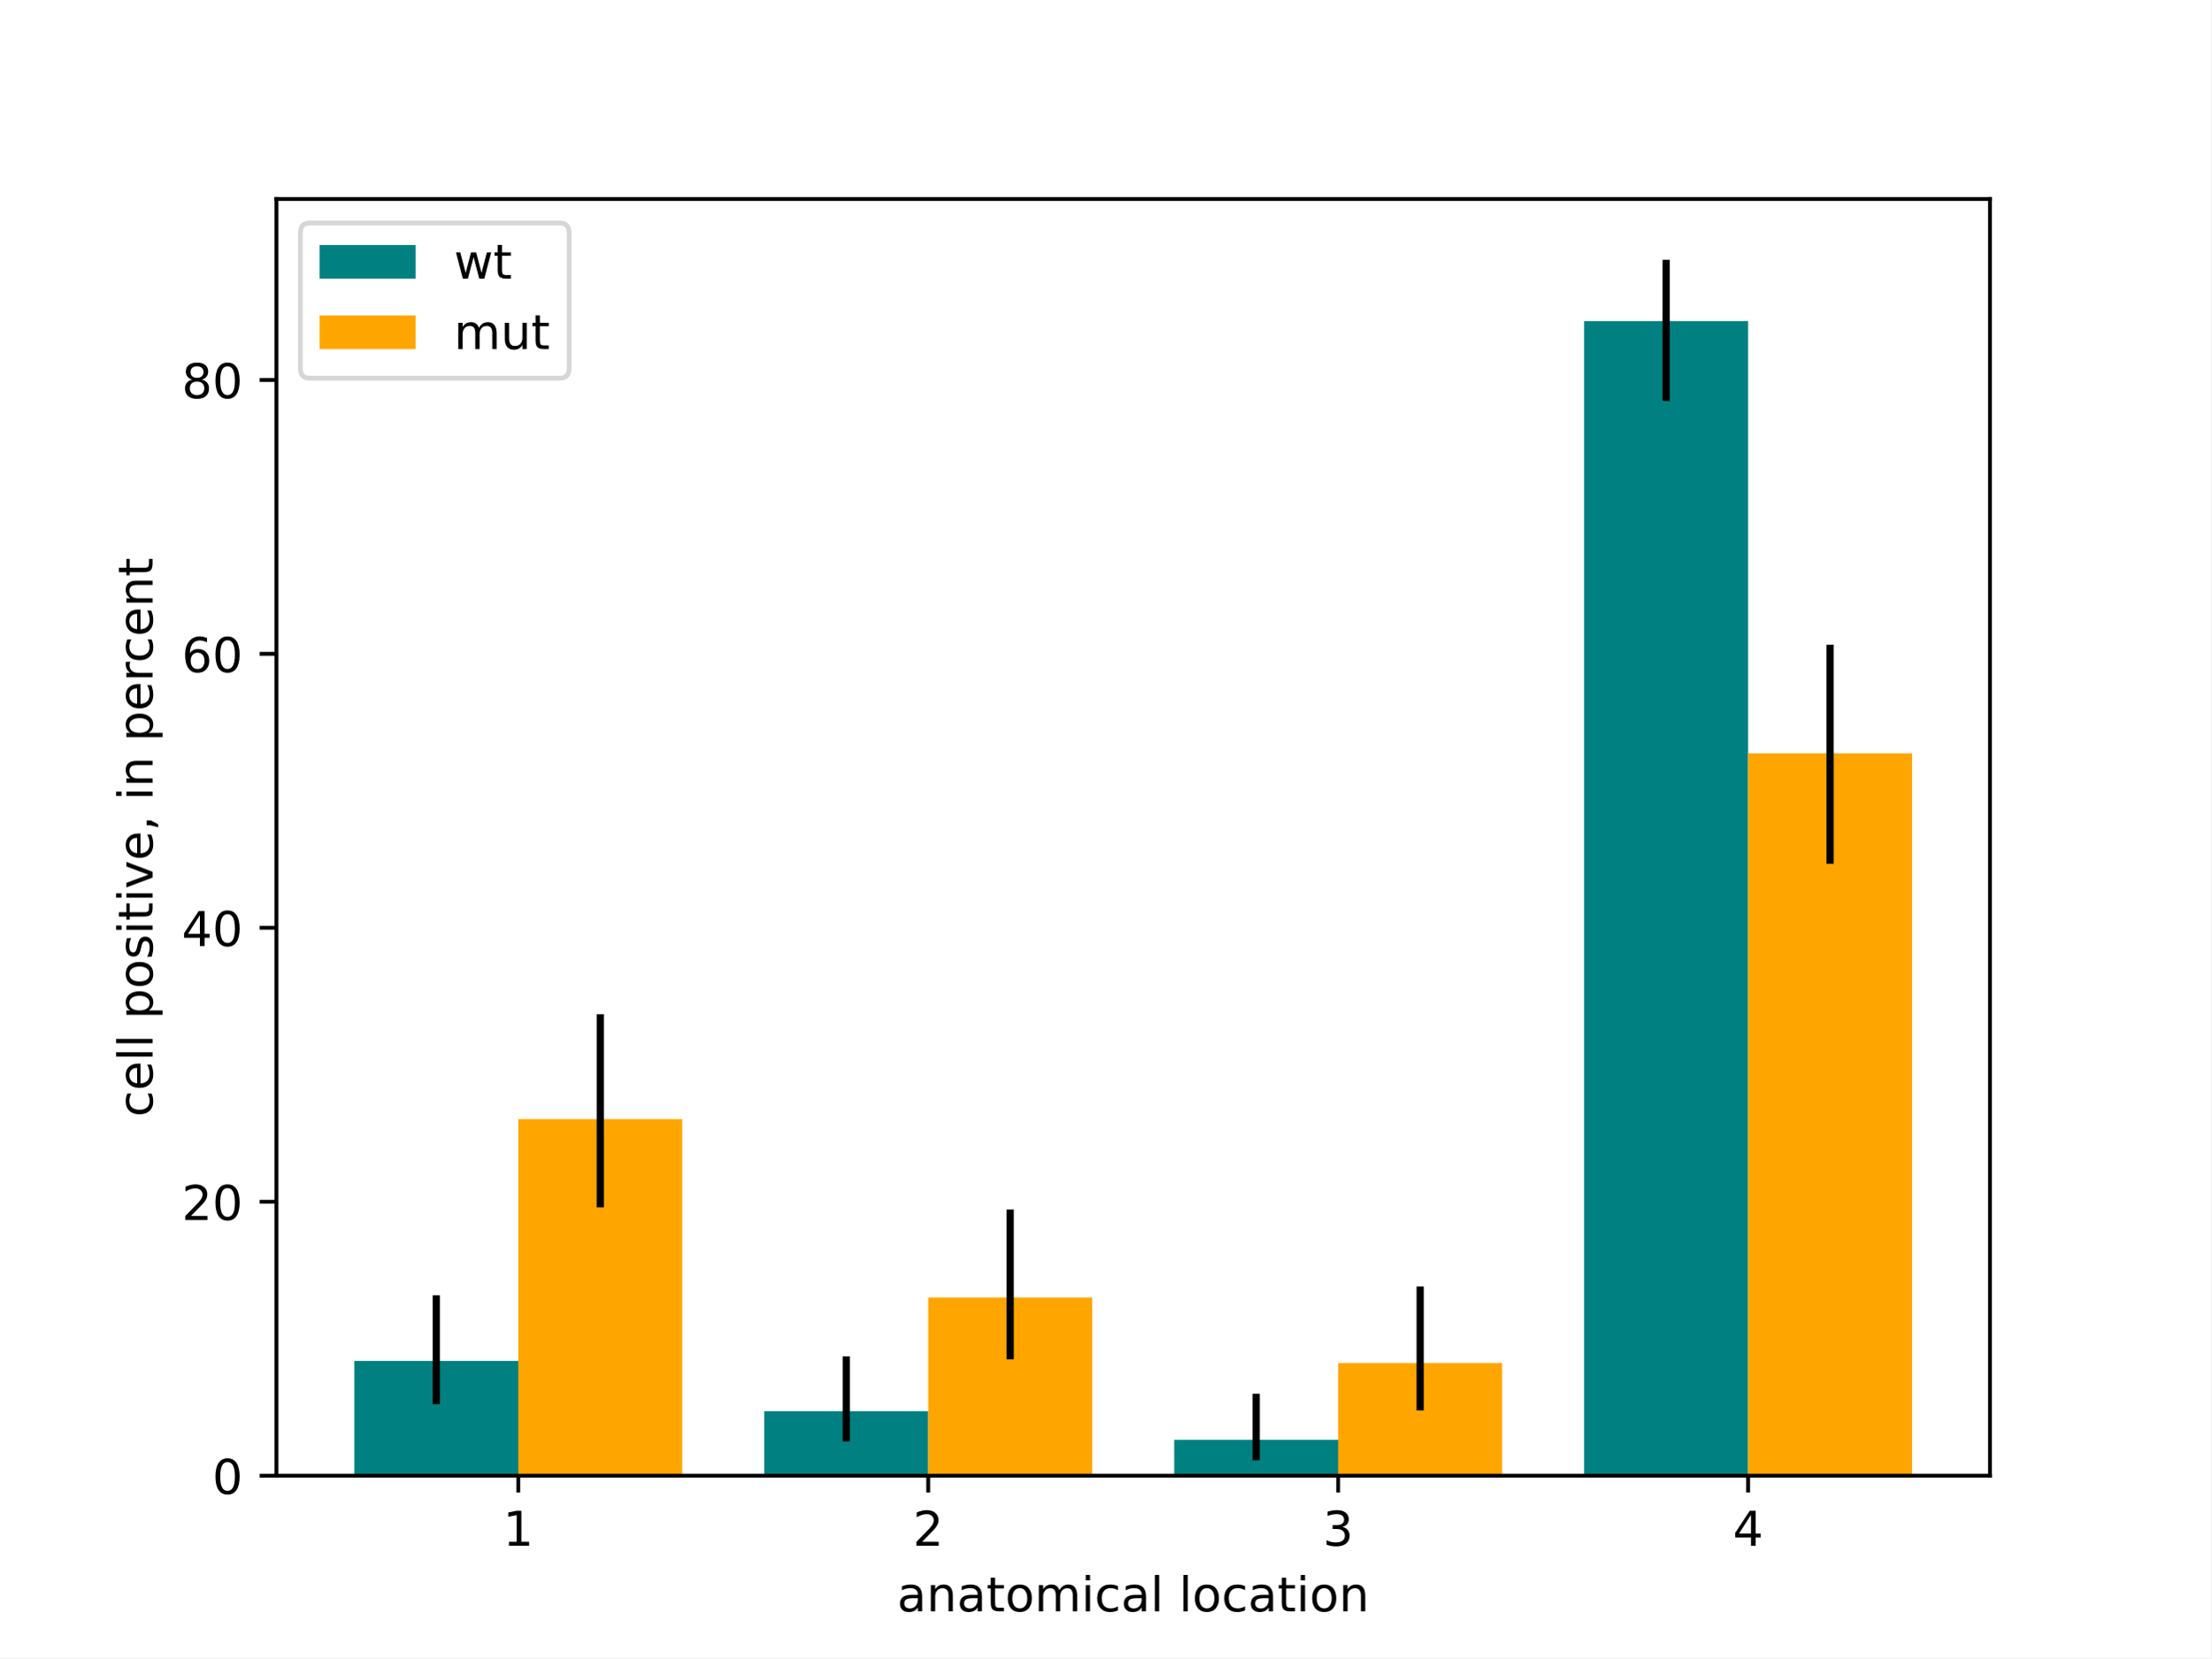
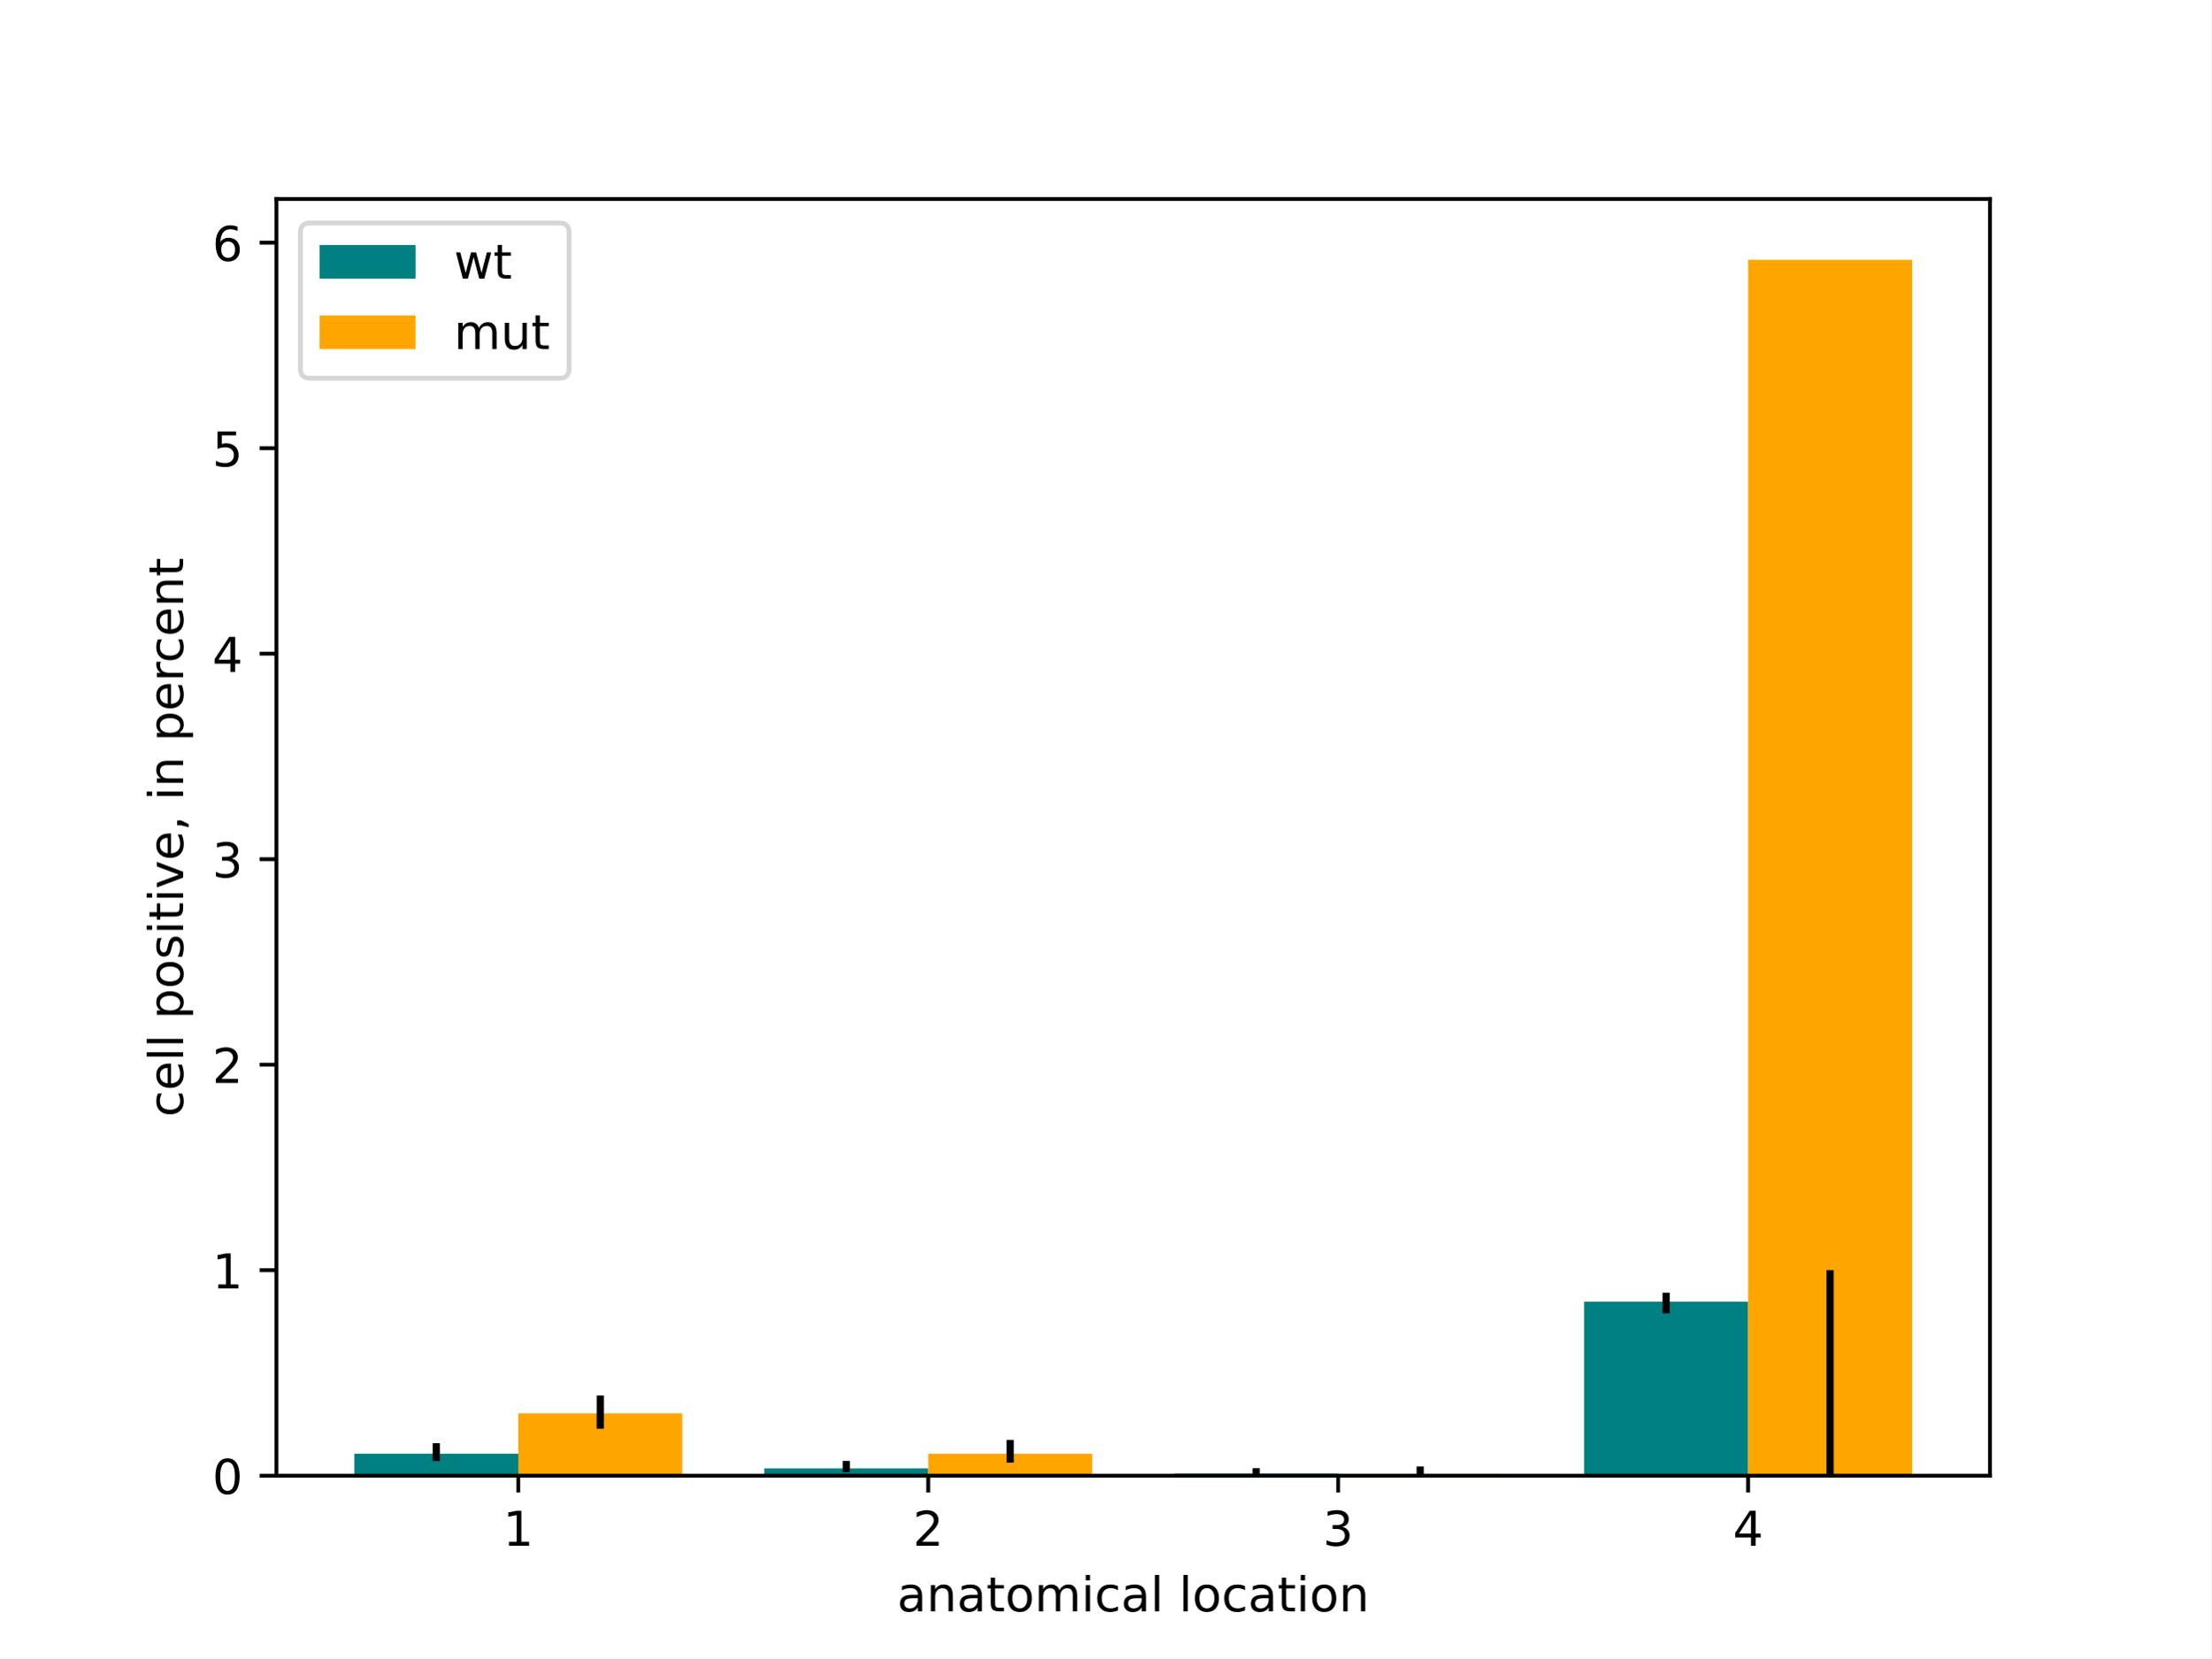
<svg xmlns="http://www.w3.org/2000/svg" xmlns:xlink="http://www.w3.org/1999/xlink" width="460.8pt" height="345.6pt" viewBox="0 0 460.8 345.6" version="1.1">
  <defs>
    <style type="text/css">*{stroke-linejoin: round; stroke-linecap: butt}</style>
  </defs>
  <g id="figure_1">
    <g id="patch_1">
      <path d="M 0 345.6  L 460.8 345.6  L 460.8 0  L 0 0  z " style="fill: #ffffff" />
    </g>
    <g id="axes_1">
      <g id="patch_2">
        <path d="M 57.6 307.584  L 414.72 307.584  L 414.72 41.472  L 57.6 41.472  z " style="fill: #ffffff" />
      </g>
      <g id="patch_3">
-         <path d="M 73.833 307.584  L 108.007 307.584  L 108.007 283.659  L 73.833 283.659  z " clip-path="url(#p7e676f3349)" style="fill: #008080" />
+         <path d="M 73.833 307.584  L 108.007 307.584  L 108.007 302.995  L 73.833 302.995  z " clip-path="url(#p2574108faa)" style="fill: #008080" />
      </g>
      <g id="patch_4">
-         <path d="M 159.268 307.584  L 193.442 307.584  L 193.442 294.137  L 159.268 294.137  z " clip-path="url(#p7e676f3349)" style="fill: #008080" />
+         <path d="M 159.268 307.584  L 193.442 307.584  L 193.442 306.054  L 159.268 306.054  z " clip-path="url(#p2574108faa)" style="fill: #008080" />
      </g>
      <g id="patch_5">
-         <path d="M 244.704 307.584  L 278.878 307.584  L 278.878 300.104  L 244.704 300.104  z " clip-path="url(#p7e676f3349)" style="fill: #008080" />
+         <path d="M 244.704 307.584  L 278.878 307.584  L 278.878 307.147  L 244.704 307.147  z " clip-path="url(#p2574108faa)" style="fill: #008080" />
      </g>
      <g id="patch_6">
-         <path d="M 330.139 307.584  L 364.313 307.584  L 364.313 66.937  L 330.139 66.937  z " clip-path="url(#p7e676f3349)" style="fill: #008080" />
+         <path d="M 330.139 307.584  L 364.313 307.584  L 364.313 271.305  L 330.139 271.305  z " clip-path="url(#p2574108faa)" style="fill: #008080" />
      </g>
      <g id="patch_7">
-         <path d="M 108.007 307.584  L 142.181 307.584  L 142.181 233.269  L 108.007 233.269  z " clip-path="url(#p7e676f3349)" style="fill: #ffa500" />
+         <path d="M 108.007 307.584  L 142.181 307.584  L 142.181 294.593  L 108.007 294.593  z " clip-path="url(#p2574108faa)" style="fill: #ffa500" />
      </g>
      <g id="patch_8">
-         <path d="M 193.442 307.584  L 227.616 307.584  L 227.616 270.441  L 193.442 270.441  z " clip-path="url(#p7e676f3349)" style="fill: #ffa500" />
+         <path d="M 193.442 307.584  L 227.616 307.584  L 227.616 303.02  L 193.442 303.02  z " clip-path="url(#p2574108faa)" style="fill: #ffa500" />
      </g>
      <g id="patch_9">
-         <path d="M 278.878 307.584  L 313.052 307.584  L 313.052 284.116  L 278.878 284.116  z " clip-path="url(#p7e676f3349)" style="fill: #ffa500" />
+         <path d="M 278.878 307.584  L 313.052 307.584  L 313.052 307.233  L 278.878 307.233  z " clip-path="url(#p2574108faa)" style="fill: #ffa500" />
      </g>
      <g id="patch_10">
-         <path d="M 364.313 307.584  L 398.487 307.584  L 398.487 157.012  L 364.313 157.012  z " clip-path="url(#p7e676f3349)" style="fill: #ffa500" />
+         <path d="M 364.313 307.584  L 398.487 307.584  L 398.487 54.144  L 364.313 54.144  z " clip-path="url(#p2574108faa)" style="fill: #ffa500" />
      </g>
      <g id="matplotlib.axis_1">
        <g id="xtick_1">
          <g id="line2d_1">
            <defs>
-               <path id="m007a912a75" d="M 0 0  L 0 3.5  " style="stroke: #000000; stroke-width: 0.8" />
-             </defs>
-             <g>
-               <use xlink:href="#m007a912a75" x="108.007" y="307.584" style="stroke: #000000; stroke-width: 0.8" />
+               <path id="m7a9aa13c08" d="M 0 0  L 0 3.5  " style="stroke: #000000; stroke-width: 0.8" />
+             </defs>
+             <g>
+               <use xlink:href="#m7a9aa13c08" x="108.007" y="307.584" style="stroke: #000000; stroke-width: 0.8" />
            </g>
          </g>
          <g id="text_1">
            <g transform="translate(104.8256 322.1824)scale(0.1 -0.1)">
              <defs>
                <path id="DejaVuSans-31" d="M 794 531  L 1825 531  L 1825 4091  L 703 3866  L 703 4441  L 1819 4666  L 2450 4666  L 2450 531  L 3481 531  L 3481 0  L 794 0  L 794 531  z " transform="scale(0.015625)" />
              </defs>
              <use xlink:href="#DejaVuSans-31" />
            </g>
          </g>
        </g>
        <g id="xtick_2">
          <g id="line2d_2">
            <g>
-               <use xlink:href="#m007a912a75" x="193.442" y="307.584" style="stroke: #000000; stroke-width: 0.8" />
+               <use xlink:href="#m7a9aa13c08" x="193.442" y="307.584" style="stroke: #000000; stroke-width: 0.8" />
            </g>
          </g>
          <g id="text_2">
            <g transform="translate(190.261 322.1824)scale(0.1 -0.1)">
              <defs>
                <path id="DejaVuSans-32" d="M 1228 531  L 3431 531  L 3431 0  L 469 0  L 469 531  Q 828 903 1448 1529  Q 2069 2156 2228 2338  Q 2531 2678 2651 2914  Q 2772 3150 2772 3378  Q 2772 3750 2511 3984  Q 2250 4219 1831 4219  Q 1534 4219 1204 4116  Q 875 4013 500 3803  L 500 4441  Q 881 4594 1212 4672  Q 1544 4750 1819 4750  Q 2544 4750 2975 4387  Q 3406 4025 3406 3419  Q 3406 3131 3298 2873  Q 3191 2616 2906 2266  Q 2828 2175 2409 1742  Q 1991 1309 1228 531  z " transform="scale(0.015625)" />
              </defs>
              <use xlink:href="#DejaVuSans-32" />
            </g>
          </g>
        </g>
        <g id="xtick_3">
          <g id="line2d_3">
            <g>
-               <use xlink:href="#m007a912a75" x="278.878" y="307.584" style="stroke: #000000; stroke-width: 0.8" />
+               <use xlink:href="#m7a9aa13c08" x="278.878" y="307.584" style="stroke: #000000; stroke-width: 0.8" />
            </g>
          </g>
          <g id="text_3">
            <g transform="translate(275.6965 322.1824)scale(0.1 -0.1)">
              <defs>
                <path id="DejaVuSans-33" d="M 2597 2516  Q 3050 2419 3304 2112  Q 3559 1806 3559 1356  Q 3559 666 3084 287  Q 2609 -91 1734 -91  Q 1441 -91 1130 -33  Q 819 25 488 141  L 488 750  Q 750 597 1062 519  Q 1375 441 1716 441  Q 2309 441 2620 675  Q 2931 909 2931 1356  Q 2931 1769 2642 2001  Q 2353 2234 1838 2234  L 1294 2234  L 1294 2753  L 1863 2753  Q 2328 2753 2575 2939  Q 2822 3125 2822 3475  Q 2822 3834 2567 4026  Q 2313 4219 1838 4219  Q 1578 4219 1281 4162  Q 984 4106 628 3988  L 628 4550  Q 988 4650 1302 4700  Q 1616 4750 1894 4750  Q 2613 4750 3031 4423  Q 3450 4097 3450 3541  Q 3450 3153 3228 2886  Q 3006 2619 2597 2516  z " transform="scale(0.015625)" />
              </defs>
              <use xlink:href="#DejaVuSans-33" />
            </g>
          </g>
        </g>
        <g id="xtick_4">
          <g id="line2d_4">
            <g>
-               <use xlink:href="#m007a912a75" x="364.313" y="307.584" style="stroke: #000000; stroke-width: 0.8" />
+               <use xlink:href="#m7a9aa13c08" x="364.313" y="307.584" style="stroke: #000000; stroke-width: 0.8" />
            </g>
          </g>
          <g id="text_4">
            <g transform="translate(361.1319 322.1824)scale(0.1 -0.1)">
              <defs>
                <path id="DejaVuSans-34" d="M 2419 4116  L 825 1625  L 2419 1625  L 2419 4116  z M 2253 4666  L 3047 4666  L 3047 1625  L 3713 1625  L 3713 1100  L 3047 1100  L 3047 0  L 2419 0  L 2419 1100  L 313 1100  L 313 1709  L 2253 4666  z " transform="scale(0.015625)" />
              </defs>
              <use xlink:href="#DejaVuSans-34" />
            </g>
          </g>
        </g>
        <g id="text_5">
          <g transform="translate(186.9538 335.8606)scale(0.1 -0.1)">
            <defs>
              <path id="DejaVuSans-61" d="M 2194 1759  Q 1497 1759 1228 1600  Q 959 1441 959 1056  Q 959 750 1161 570  Q 1363 391 1709 391  Q 2188 391 2477 730  Q 2766 1069 2766 1631  L 2766 1759  L 2194 1759  z M 3341 1997  L 3341 0  L 2766 0  L 2766 531  Q 2569 213 2275 61  Q 1981 -91 1556 -91  Q 1019 -91 701 211  Q 384 513 384 1019  Q 384 1609 779 1909  Q 1175 2209 1959 2209  L 2766 2209  L 2766 2266  Q 2766 2663 2505 2880  Q 2244 3097 1772 3097  Q 1472 3097 1187 3025  Q 903 2953 641 2809  L 641 3341  Q 956 3463 1253 3523  Q 1550 3584 1831 3584  Q 2591 3584 2966 3190  Q 3341 2797 3341 1997  z " transform="scale(0.015625)" />
              <path id="DejaVuSans-6e" d="M 3513 2113  L 3513 0  L 2938 0  L 2938 2094  Q 2938 2591 2744 2837  Q 2550 3084 2163 3084  Q 1697 3084 1428 2787  Q 1159 2491 1159 1978  L 1159 0  L 581 0  L 581 3500  L 1159 3500  L 1159 2956  Q 1366 3272 1645 3428  Q 1925 3584 2291 3584  Q 2894 3584 3203 3211  Q 3513 2838 3513 2113  z " transform="scale(0.015625)" />
              <path id="DejaVuSans-74" d="M 1172 4494  L 1172 3500  L 2356 3500  L 2356 3053  L 1172 3053  L 1172 1153  Q 1172 725 1289 603  Q 1406 481 1766 481  L 2356 481  L 2356 0  L 1766 0  Q 1100 0 847 248  Q 594 497 594 1153  L 594 3053  L 172 3053  L 172 3500  L 594 3500  L 594 4494  L 1172 4494  z " transform="scale(0.015625)" />
              <path id="DejaVuSans-6f" d="M 1959 3097  Q 1497 3097 1228 2736  Q 959 2375 959 1747  Q 959 1119 1226 758  Q 1494 397 1959 397  Q 2419 397 2687 759  Q 2956 1122 2956 1747  Q 2956 2369 2687 2733  Q 2419 3097 1959 3097  z M 1959 3584  Q 2709 3584 3137 3096  Q 3566 2609 3566 1747  Q 3566 888 3137 398  Q 2709 -91 1959 -91  Q 1206 -91 779 398  Q 353 888 353 1747  Q 353 2609 779 3096  Q 1206 3584 1959 3584  z " transform="scale(0.015625)" />
              <path id="DejaVuSans-6d" d="M 3328 2828  Q 3544 3216 3844 3400  Q 4144 3584 4550 3584  Q 5097 3584 5394 3201  Q 5691 2819 5691 2113  L 5691 0  L 5113 0  L 5113 2094  Q 5113 2597 4934 2840  Q 4756 3084 4391 3084  Q 3944 3084 3684 2787  Q 3425 2491 3425 1978  L 3425 0  L 2847 0  L 2847 2094  Q 2847 2600 2669 2842  Q 2491 3084 2119 3084  Q 1678 3084 1418 2786  Q 1159 2488 1159 1978  L 1159 0  L 581 0  L 581 3500  L 1159 3500  L 1159 2956  Q 1356 3278 1631 3431  Q 1906 3584 2284 3584  Q 2666 3584 2933 3390  Q 3200 3197 3328 2828  z " transform="scale(0.015625)" />
              <path id="DejaVuSans-69" d="M 603 3500  L 1178 3500  L 1178 0  L 603 0  L 603 3500  z M 603 4863  L 1178 4863  L 1178 4134  L 603 4134  L 603 4863  z " transform="scale(0.015625)" />
              <path id="DejaVuSans-63" d="M 3122 3366  L 3122 2828  Q 2878 2963 2633 3030  Q 2388 3097 2138 3097  Q 1578 3097 1268 2742  Q 959 2388 959 1747  Q 959 1106 1268 751  Q 1578 397 2138 397  Q 2388 397 2633 464  Q 2878 531 3122 666  L 3122 134  Q 2881 22 2623 -34  Q 2366 -91 2075 -91  Q 1284 -91 818 406  Q 353 903 353 1747  Q 353 2603 823 3093  Q 1294 3584 2113 3584  Q 2378 3584 2631 3529  Q 2884 3475 3122 3366  z " transform="scale(0.015625)" />
              <path id="DejaVuSans-6c" d="M 603 4863  L 1178 4863  L 1178 0  L 603 0  L 603 4863  z " transform="scale(0.015625)" />
              <path id="DejaVuSans-20" transform="scale(0.015625)" />
            </defs>
            <use xlink:href="#DejaVuSans-61" />
            <use xlink:href="#DejaVuSans-6e" x="61.279" />
            <use xlink:href="#DejaVuSans-61" x="124.658" />
            <use xlink:href="#DejaVuSans-74" x="185.938" />
            <use xlink:href="#DejaVuSans-6f" x="225.146" />
            <use xlink:href="#DejaVuSans-6d" x="286.328" />
            <use xlink:href="#DejaVuSans-69" x="383.74" />
            <use xlink:href="#DejaVuSans-63" x="411.523" />
            <use xlink:href="#DejaVuSans-61" x="466.504" />
            <use xlink:href="#DejaVuSans-6c" x="527.783" />
            <use xlink:href="#DejaVuSans-20" x="555.566" />
            <use xlink:href="#DejaVuSans-6c" x="587.354" />
            <use xlink:href="#DejaVuSans-6f" x="615.137" />
            <use xlink:href="#DejaVuSans-63" x="676.318" />
            <use xlink:href="#DejaVuSans-61" x="731.299" />
            <use xlink:href="#DejaVuSans-74" x="792.578" />
            <use xlink:href="#DejaVuSans-69" x="831.787" />
            <use xlink:href="#DejaVuSans-6f" x="859.57" />
            <use xlink:href="#DejaVuSans-6e" x="920.752" />
          </g>
        </g>
      </g>
      <g id="matplotlib.axis_2">
        <g id="ytick_1">
          <g id="line2d_5">
            <defs>
-               <path id="m9010ddcba7" d="M 0 0  L -3.5 0  " style="stroke: #000000; stroke-width: 0.8" />
-             </defs>
-             <g>
-               <use xlink:href="#m9010ddcba7" x="57.6" y="307.584" style="stroke: #000000; stroke-width: 0.8" />
+               <path id="mb1751ab1db" d="M 0 0  L -3.5 0  " style="stroke: #000000; stroke-width: 0.8" />
+             </defs>
+             <g>
+               <use xlink:href="#mb1751ab1db" x="57.6" y="307.584" style="stroke: #000000; stroke-width: 0.8" />
            </g>
          </g>
          <g id="text_6">
            <g transform="translate(44.2375 311.3832)scale(0.1 -0.1)">
              <defs>
                <path id="DejaVuSans-30" d="M 2034 4250  Q 1547 4250 1301 3770  Q 1056 3291 1056 2328  Q 1056 1369 1301 889  Q 1547 409 2034 409  Q 2525 409 2770 889  Q 3016 1369 3016 2328  Q 3016 3291 2770 3770  Q 2525 4250 2034 4250  z M 2034 4750  Q 2819 4750 3233 4129  Q 3647 3509 3647 2328  Q 3647 1150 3233 529  Q 2819 -91 2034 -91  Q 1250 -91 836 529  Q 422 1150 422 2328  Q 422 3509 836 4129  Q 1250 4750 2034 4750  z " transform="scale(0.015625)" />
              </defs>
              <use xlink:href="#DejaVuSans-30" />
            </g>
          </g>
        </g>
        <g id="ytick_2">
          <g id="line2d_6">
            <g>
-               <use xlink:href="#m9010ddcba7" x="57.6" y="250.484" style="stroke: #000000; stroke-width: 0.8" />
+               <use xlink:href="#mb1751ab1db" x="57.6" y="264.749" style="stroke: #000000; stroke-width: 0.8" />
            </g>
          </g>
          <g id="text_7">
-             <g transform="translate(37.875 254.2834)scale(0.1 -0.1)">
-               <use xlink:href="#DejaVuSans-32" />
-               <use xlink:href="#DejaVuSans-30" x="63.623" />
+             <g transform="translate(44.2375 268.5483)scale(0.1 -0.1)">
+               <use xlink:href="#DejaVuSans-31" />
            </g>
          </g>
        </g>
        <g id="ytick_3">
          <g id="line2d_7">
            <g>
-               <use xlink:href="#m9010ddcba7" x="57.6" y="193.384" style="stroke: #000000; stroke-width: 0.8" />
+               <use xlink:href="#mb1751ab1db" x="57.6" y="221.914" style="stroke: #000000; stroke-width: 0.8" />
            </g>
          </g>
          <g id="text_8">
-             <g transform="translate(37.875 197.1835)scale(0.1 -0.1)">
-               <use xlink:href="#DejaVuSans-34" />
-               <use xlink:href="#DejaVuSans-30" x="63.623" />
+             <g transform="translate(44.2375 225.7134)scale(0.1 -0.1)">
+               <use xlink:href="#DejaVuSans-32" />
            </g>
          </g>
        </g>
        <g id="ytick_4">
          <g id="line2d_8">
            <g>
-               <use xlink:href="#m9010ddcba7" x="57.6" y="136.284" style="stroke: #000000; stroke-width: 0.8" />
+               <use xlink:href="#mb1751ab1db" x="57.6" y="179.079" style="stroke: #000000; stroke-width: 0.8" />
            </g>
          </g>
          <g id="text_9">
-             <g transform="translate(37.875 140.0836)scale(0.1 -0.1)">
-               <defs>
-                 <path id="DejaVuSans-36" d="M 2113 2584  Q 1688 2584 1439 2293  Q 1191 2003 1191 1497  Q 1191 994 1439 701  Q 1688 409 2113 409  Q 2538 409 2786 701  Q 3034 994 3034 1497  Q 3034 2003 2786 2293  Q 2538 2584 2113 2584  z M 3366 4563  L 3366 3988  Q 3128 4100 2886 4159  Q 2644 4219 2406 4219  Q 1781 4219 1451 3797  Q 1122 3375 1075 2522  Q 1259 2794 1537 2939  Q 1816 3084 2150 3084  Q 2853 3084 3261 2657  Q 3669 2231 3669 1497  Q 3669 778 3244 343  Q 2819 -91 2113 -91  Q 1303 -91 875 529  Q 447 1150 447 2328  Q 447 3434 972 4092  Q 1497 4750 2381 4750  Q 2619 4750 2861 4703  Q 3103 4656 3366 4563  z " transform="scale(0.015625)" />
-               </defs>
-               <use xlink:href="#DejaVuSans-36" />
-               <use xlink:href="#DejaVuSans-30" x="63.623" />
+             <g transform="translate(44.2375 182.8784)scale(0.1 -0.1)">
+               <use xlink:href="#DejaVuSans-33" />
            </g>
          </g>
        </g>
        <g id="ytick_5">
          <g id="line2d_9">
            <g>
-               <use xlink:href="#m9010ddcba7" x="57.6" y="79.185" style="stroke: #000000; stroke-width: 0.8" />
+               <use xlink:href="#mb1751ab1db" x="57.6" y="136.244" style="stroke: #000000; stroke-width: 0.8" />
            </g>
          </g>
          <g id="text_10">
-             <g transform="translate(37.875 82.98379)scale(0.1 -0.1)">
-               <defs>
-                 <path id="DejaVuSans-38" d="M 2034 2216  Q 1584 2216 1326 1975  Q 1069 1734 1069 1313  Q 1069 891 1326 650  Q 1584 409 2034 409  Q 2484 409 2743 651  Q 3003 894 3003 1313  Q 3003 1734 2745 1975  Q 2488 2216 2034 2216  z M 1403 2484  Q 997 2584 770 2862  Q 544 3141 544 3541  Q 544 4100 942 4425  Q 1341 4750 2034 4750  Q 2731 4750 3128 4425  Q 3525 4100 3525 3541  Q 3525 3141 3298 2862  Q 3072 2584 2669 2484  Q 3125 2378 3379 2068  Q 3634 1759 3634 1313  Q 3634 634 3220 271  Q 2806 -91 2034 -91  Q 1263 -91 848 271  Q 434 634 434 1313  Q 434 1759 690 2068  Q 947 2378 1403 2484  z M 1172 3481  Q 1172 3119 1398 2916  Q 1625 2713 2034 2713  Q 2441 2713 2670 2916  Q 2900 3119 2900 3481  Q 2900 3844 2670 4047  Q 2441 4250 2034 4250  Q 1625 4250 1398 4047  Q 1172 3844 1172 3481  z " transform="scale(0.015625)" />
-               </defs>
-               <use xlink:href="#DejaVuSans-38" />
-               <use xlink:href="#DejaVuSans-30" x="63.623" />
-             </g>
-           </g>
-         </g>
-         <g id="text_11">
-           <g transform="translate(31.79531 232.8069)rotate(-90)scale(0.1 -0.1)">
+             <g transform="translate(44.2375 140.0435)scale(0.1 -0.1)">
+               <use xlink:href="#DejaVuSans-34" />
+             </g>
+           </g>
+         </g>
+         <g id="ytick_6">
+           <g id="line2d_10">
+             <g>
+               <use xlink:href="#mb1751ab1db" x="57.6" y="93.409" style="stroke: #000000; stroke-width: 0.8" />
+             </g>
+           </g>
+           <g id="text_11">
+             <g transform="translate(44.2375 97.20857)scale(0.1 -0.1)">
+               <defs>
+                 <path id="DejaVuSans-35" d="M 691 4666  L 3169 4666  L 3169 4134  L 1269 4134  L 1269 2991  Q 1406 3038 1543 3061  Q 1681 3084 1819 3084  Q 2600 3084 3056 2656  Q 3513 2228 3513 1497  Q 3513 744 3044 326  Q 2575 -91 1722 -91  Q 1428 -91 1123 -41  Q 819 9 494 109  L 494 744  Q 775 591 1075 516  Q 1375 441 1709 441  Q 2250 441 2565 725  Q 2881 1009 2881 1497  Q 2881 1984 2565 2268  Q 2250 2553 1709 2553  Q 1456 2553 1204 2497  Q 953 2441 691 2322  L 691 4666  z " transform="scale(0.015625)" />
+               </defs>
+               <use xlink:href="#DejaVuSans-35" />
+             </g>
+           </g>
+         </g>
+         <g id="ytick_7">
+           <g id="line2d_11">
+             <g>
+               <use xlink:href="#mb1751ab1db" x="57.6" y="50.574" style="stroke: #000000; stroke-width: 0.8" />
+             </g>
+           </g>
+           <g id="text_12">
+             <g transform="translate(44.2375 54.37364)scale(0.1 -0.1)">
+               <defs>
+                 <path id="DejaVuSans-36" d="M 2113 2584  Q 1688 2584 1439 2293  Q 1191 2003 1191 1497  Q 1191 994 1439 701  Q 1688 409 2113 409  Q 2538 409 2786 701  Q 3034 994 3034 1497  Q 3034 2003 2786 2293  Q 2538 2584 2113 2584  z M 3366 4563  L 3366 3988  Q 3128 4100 2886 4159  Q 2644 4219 2406 4219  Q 1781 4219 1451 3797  Q 1122 3375 1075 2522  Q 1259 2794 1537 2939  Q 1816 3084 2150 3084  Q 2853 3084 3261 2657  Q 3669 2231 3669 1497  Q 3669 778 3244 343  Q 2819 -91 2113 -91  Q 1303 -91 875 529  Q 447 1150 447 2328  Q 447 3434 972 4092  Q 1497 4750 2381 4750  Q 2619 4750 2861 4703  Q 3103 4656 3366 4563  z " transform="scale(0.015625)" />
+               </defs>
+               <use xlink:href="#DejaVuSans-36" />
+             </g>
+           </g>
+         </g>
+         <g id="text_13">
+           <g transform="translate(38.15781 232.8069)rotate(-90)scale(0.1 -0.1)">
            <defs>
              <path id="DejaVuSans-65" d="M 3597 1894  L 3597 1613  L 953 1613  Q 991 1019 1311 708  Q 1631 397 2203 397  Q 2534 397 2845 478  Q 3156 559 3463 722  L 3463 178  Q 3153 47 2828 -22  Q 2503 -91 2169 -91  Q 1331 -91 842 396  Q 353 884 353 1716  Q 353 2575 817 3079  Q 1281 3584 2069 3584  Q 2775 3584 3186 3129  Q 3597 2675 3597 1894  z M 3022 2063  Q 3016 2534 2758 2815  Q 2500 3097 2075 3097  Q 1594 3097 1305 2825  Q 1016 2553 972 2059  L 3022 2063  z " transform="scale(0.015625)" />
              <path id="DejaVuSans-70" d="M 1159 525  L 1159 -1331  L 581 -1331  L 581 3500  L 1159 3500  L 1159 2969  Q 1341 3281 1617 3432  Q 1894 3584 2278 3584  Q 2916 3584 3314 3078  Q 3713 2572 3713 1747  Q 3713 922 3314 415  Q 2916 -91 2278 -91  Q 1894 -91 1617 61  Q 1341 213 1159 525  z M 3116 1747  Q 3116 2381 2855 2742  Q 2594 3103 2138 3103  Q 1681 3103 1420 2742  Q 1159 2381 1159 1747  Q 1159 1113 1420 752  Q 1681 391 2138 391  Q 2594 391 2855 752  Q 3116 1113 3116 1747  z " transform="scale(0.015625)" />
              <path id="DejaVuSans-73" d="M 2834 3397  L 2834 2853  Q 2591 2978 2328 3040  Q 2066 3103 1784 3103  Q 1356 3103 1142 2972  Q 928 2841 928 2578  Q 928 2378 1081 2264  Q 1234 2150 1697 2047  L 1894 2003  Q 2506 1872 2764 1633  Q 3022 1394 3022 966  Q 3022 478 2636 193  Q 2250 -91 1575 -91  Q 1294 -91 989 -36  Q 684 19 347 128  L 347 722  Q 666 556 975 473  Q 1284 391 1588 391  Q 1994 391 2212 530  Q 2431 669 2431 922  Q 2431 1156 2273 1281  Q 2116 1406 1581 1522  L 1381 1569  Q 847 1681 609 1914  Q 372 2147 372 2553  Q 372 3047 722 3315  Q 1072 3584 1716 3584  Q 2034 3584 2315 3537  Q 2597 3491 2834 3397  z " transform="scale(0.015625)" />
              <path id="DejaVuSans-76" d="M 191 3500  L 800 3500  L 1894 563  L 2988 3500  L 3597 3500  L 2284 0  L 1503 0  L 191 3500  z " transform="scale(0.015625)" />
              <path id="DejaVuSans-2c" d="M 750 794  L 1409 794  L 1409 256  L 897 -744  L 494 -744  L 750 256  L 750 794  z " transform="scale(0.015625)" />
              <path id="DejaVuSans-72" d="M 2631 2963  Q 2534 3019 2420 3045  Q 2306 3072 2169 3072  Q 1681 3072 1420 2755  Q 1159 2438 1159 1844  L 1159 0  L 581 0  L 581 3500  L 1159 3500  L 1159 2956  Q 1341 3275 1631 3429  Q 1922 3584 2338 3584  Q 2397 3584 2469 3576  Q 2541 3569 2628 3553  L 2631 2963  z " transform="scale(0.015625)" />
            </defs>
            <use xlink:href="#DejaVuSans-63" />
            <use xlink:href="#DejaVuSans-65" x="54.98" />
            <use xlink:href="#DejaVuSans-6c" x="116.504" />
            <use xlink:href="#DejaVuSans-6c" x="144.287" />
            <use xlink:href="#DejaVuSans-20" x="172.07" />
            <use xlink:href="#DejaVuSans-70" x="203.857" />
            <use xlink:href="#DejaVuSans-6f" x="267.334" />
            <use xlink:href="#DejaVuSans-73" x="328.516" />
            <use xlink:href="#DejaVuSans-69" x="380.615" />
            <use xlink:href="#DejaVuSans-74" x="408.398" />
            <use xlink:href="#DejaVuSans-69" x="447.607" />
            <use xlink:href="#DejaVuSans-76" x="475.391" />
            <use xlink:href="#DejaVuSans-65" x="534.57" />
            <use xlink:href="#DejaVuSans-2c" x="596.094" />
            <use xlink:href="#DejaVuSans-20" x="627.881" />
            <use xlink:href="#DejaVuSans-69" x="659.668" />
            <use xlink:href="#DejaVuSans-6e" x="687.451" />
            <use xlink:href="#DejaVuSans-20" x="750.83" />
            <use xlink:href="#DejaVuSans-70" x="782.617" />
            <use xlink:href="#DejaVuSans-65" x="846.094" />
            <use xlink:href="#DejaVuSans-72" x="907.617" />
            <use xlink:href="#DejaVuSans-63" x="946.48" />
            <use xlink:href="#DejaVuSans-65" x="1001.461" />
            <use xlink:href="#DejaVuSans-6e" x="1062.984" />
            <use xlink:href="#DejaVuSans-74" x="1126.363" />
          </g>
        </g>
      </g>
      <g id="LineCollection_1">
-         <path d="M 90.92 292.676  L 90.92 269.975  " clip-path="url(#p7e676f3349)" style="fill: none; stroke: #000000; stroke-width: 1.5" />
-         <path d="M 176.355 300.451  L 176.355 282.713  " clip-path="url(#p7e676f3349)" style="fill: none; stroke: #000000; stroke-width: 1.5" />
-         <path d="M 261.791 304.377  L 261.791 290.509  " clip-path="url(#p7e676f3349)" style="fill: none; stroke: #000000; stroke-width: 1.5" />
-         <path d="M 347.226 83.572  L 347.226 54.144  " clip-path="url(#p7e676f3349)" style="fill: none; stroke: #000000; stroke-width: 1.5" />
+         <path d="M 90.92 304.536  L 90.92 300.806  " clip-path="url(#p2574108faa)" style="fill: none; stroke: #000000; stroke-width: 1.5" />
+         <path d="M 176.355 306.838  L 176.355 304.505  " clip-path="url(#p2574108faa)" style="fill: none; stroke: #000000; stroke-width: 1.5" />
+         <path d="M 261.791 307.464  L 261.791 306.023  " clip-path="url(#p2574108faa)" style="fill: none; stroke: #000000; stroke-width: 1.5" />
+         <path d="M 347.226 273.748  L 347.226 269.434  " clip-path="url(#p2574108faa)" style="fill: none; stroke: #000000; stroke-width: 1.5" />
      </g>
      <g id="LineCollection_2">
-         <path d="M 125.094 251.656  L 125.094 211.387  " clip-path="url(#p7e676f3349)" style="fill: none; stroke: #000000; stroke-width: 1.5" />
-         <path d="M 210.529 283.339  L 210.529 252.106  " clip-path="url(#p7e676f3349)" style="fill: none; stroke: #000000; stroke-width: 1.5" />
-         <path d="M 295.965 293.983  L 295.965 268.138  " clip-path="url(#p7e676f3349)" style="fill: none; stroke: #000000; stroke-width: 1.5" />
-         <path d="M 381.4 180.036  L 381.4 134.39  " clip-path="url(#p7e676f3349)" style="fill: none; stroke: #000000; stroke-width: 1.5" />
+         <path d="M 125.094 297.786  L 125.094 290.886  " clip-path="url(#p2574108faa)" style="fill: none; stroke: #000000; stroke-width: 1.5" />
+         <path d="M 210.529 304.871  L 210.529 300.139  " clip-path="url(#p2574108faa)" style="fill: none; stroke: #000000; stroke-width: 1.5" />
+         <path d="M 295.965 307.522  L 295.965 305.658  " clip-path="url(#p2574108faa)" style="fill: none; stroke: #000000; stroke-width: 1.5" />
+         <path d="M 381.4 307.584  L 381.4 264.749  " clip-path="url(#p2574108faa)" style="fill: none; stroke: #000000; stroke-width: 1.5" />
      </g>
      <g id="patch_11">
        <path d="M 57.6 307.584  L 57.6 41.472  " style="fill: none; stroke: #000000; stroke-width: 0.8; stroke-linejoin: miter; stroke-linecap: square" />
      </g>
      <g id="patch_12">
        <path d="M 414.72 307.584  L 414.72 41.472  " style="fill: none; stroke: #000000; stroke-width: 0.8; stroke-linejoin: miter; stroke-linecap: square" />
      </g>
      <g id="patch_13">
        <path d="M 57.6 307.584  L 414.72 307.584  " style="fill: none; stroke: #000000; stroke-width: 0.8; stroke-linejoin: miter; stroke-linecap: square" />
      </g>
      <g id="patch_14">
        <path d="M 57.6 41.472  L 414.72 41.472  " style="fill: none; stroke: #000000; stroke-width: 0.8; stroke-linejoin: miter; stroke-linecap: square" />
      </g>
      <g id="legend_1">
        <g id="patch_15">
          <path d="M 64.6 78.828  L 116.598 78.828  Q 118.598 78.828 118.598 76.828  L 118.598 48.472  Q 118.598 46.472 116.598 46.472  L 64.6 46.472  Q 62.6 46.472 62.6 48.472  L 62.6 76.828  Q 62.6 78.828 64.6 78.828  z " style="fill: #ffffff; opacity: 0.8; stroke: #cccccc; stroke-linejoin: miter" />
        </g>
        <g id="patch_16">
          <path d="M 66.6 58.07  L 86.6 58.07  L 86.6 51.07  L 66.6 51.07  z " style="fill: #008080" />
        </g>
-         <g id="text_12">
+         <g id="text_14">
          <g transform="translate(94.6 58.07044)scale(0.1 -0.1)">
            <defs>
              <path id="DejaVuSans-77" d="M 269 3500  L 844 3500  L 1563 769  L 2278 3500  L 2956 3500  L 3675 769  L 4391 3500  L 4966 3500  L 4050 0  L 3372 0  L 2619 2869  L 1863 0  L 1184 0  L 269 3500  z " transform="scale(0.015625)" />
            </defs>
            <use xlink:href="#DejaVuSans-77" />
            <use xlink:href="#DejaVuSans-74" x="81.787" />
          </g>
        </g>
        <g id="patch_17">
          <path d="M 66.6 72.749  L 86.6 72.749  L 86.6 65.749  L 66.6 65.749  z " style="fill: #ffa500" />
        </g>
-         <g id="text_13">
+         <g id="text_15">
          <g transform="translate(94.6 72.74856)scale(0.1 -0.1)">
            <defs>
              <path id="DejaVuSans-75" d="M 544 1381  L 544 3500  L 1119 3500  L 1119 1403  Q 1119 906 1312 657  Q 1506 409 1894 409  Q 2359 409 2629 706  Q 2900 1003 2900 1516  L 2900 3500  L 3475 3500  L 3475 0  L 2900 0  L 2900 538  Q 2691 219 2414 64  Q 2138 -91 1772 -91  Q 1169 -91 856 284  Q 544 659 544 1381  z M 1991 3584  L 1991 3584  z " transform="scale(0.015625)" />
            </defs>
            <use xlink:href="#DejaVuSans-6d" />
            <use xlink:href="#DejaVuSans-75" x="97.412" />
            <use xlink:href="#DejaVuSans-74" x="160.791" />
          </g>
        </g>
      </g>
    </g>
  </g>
  <defs>
-     <clipPath id="p7e676f3349">
+     <clipPath id="p2574108faa">
      <rect x="57.6" y="41.472" width="357.12" height="266.112" />
    </clipPath>
  </defs>
</svg>
